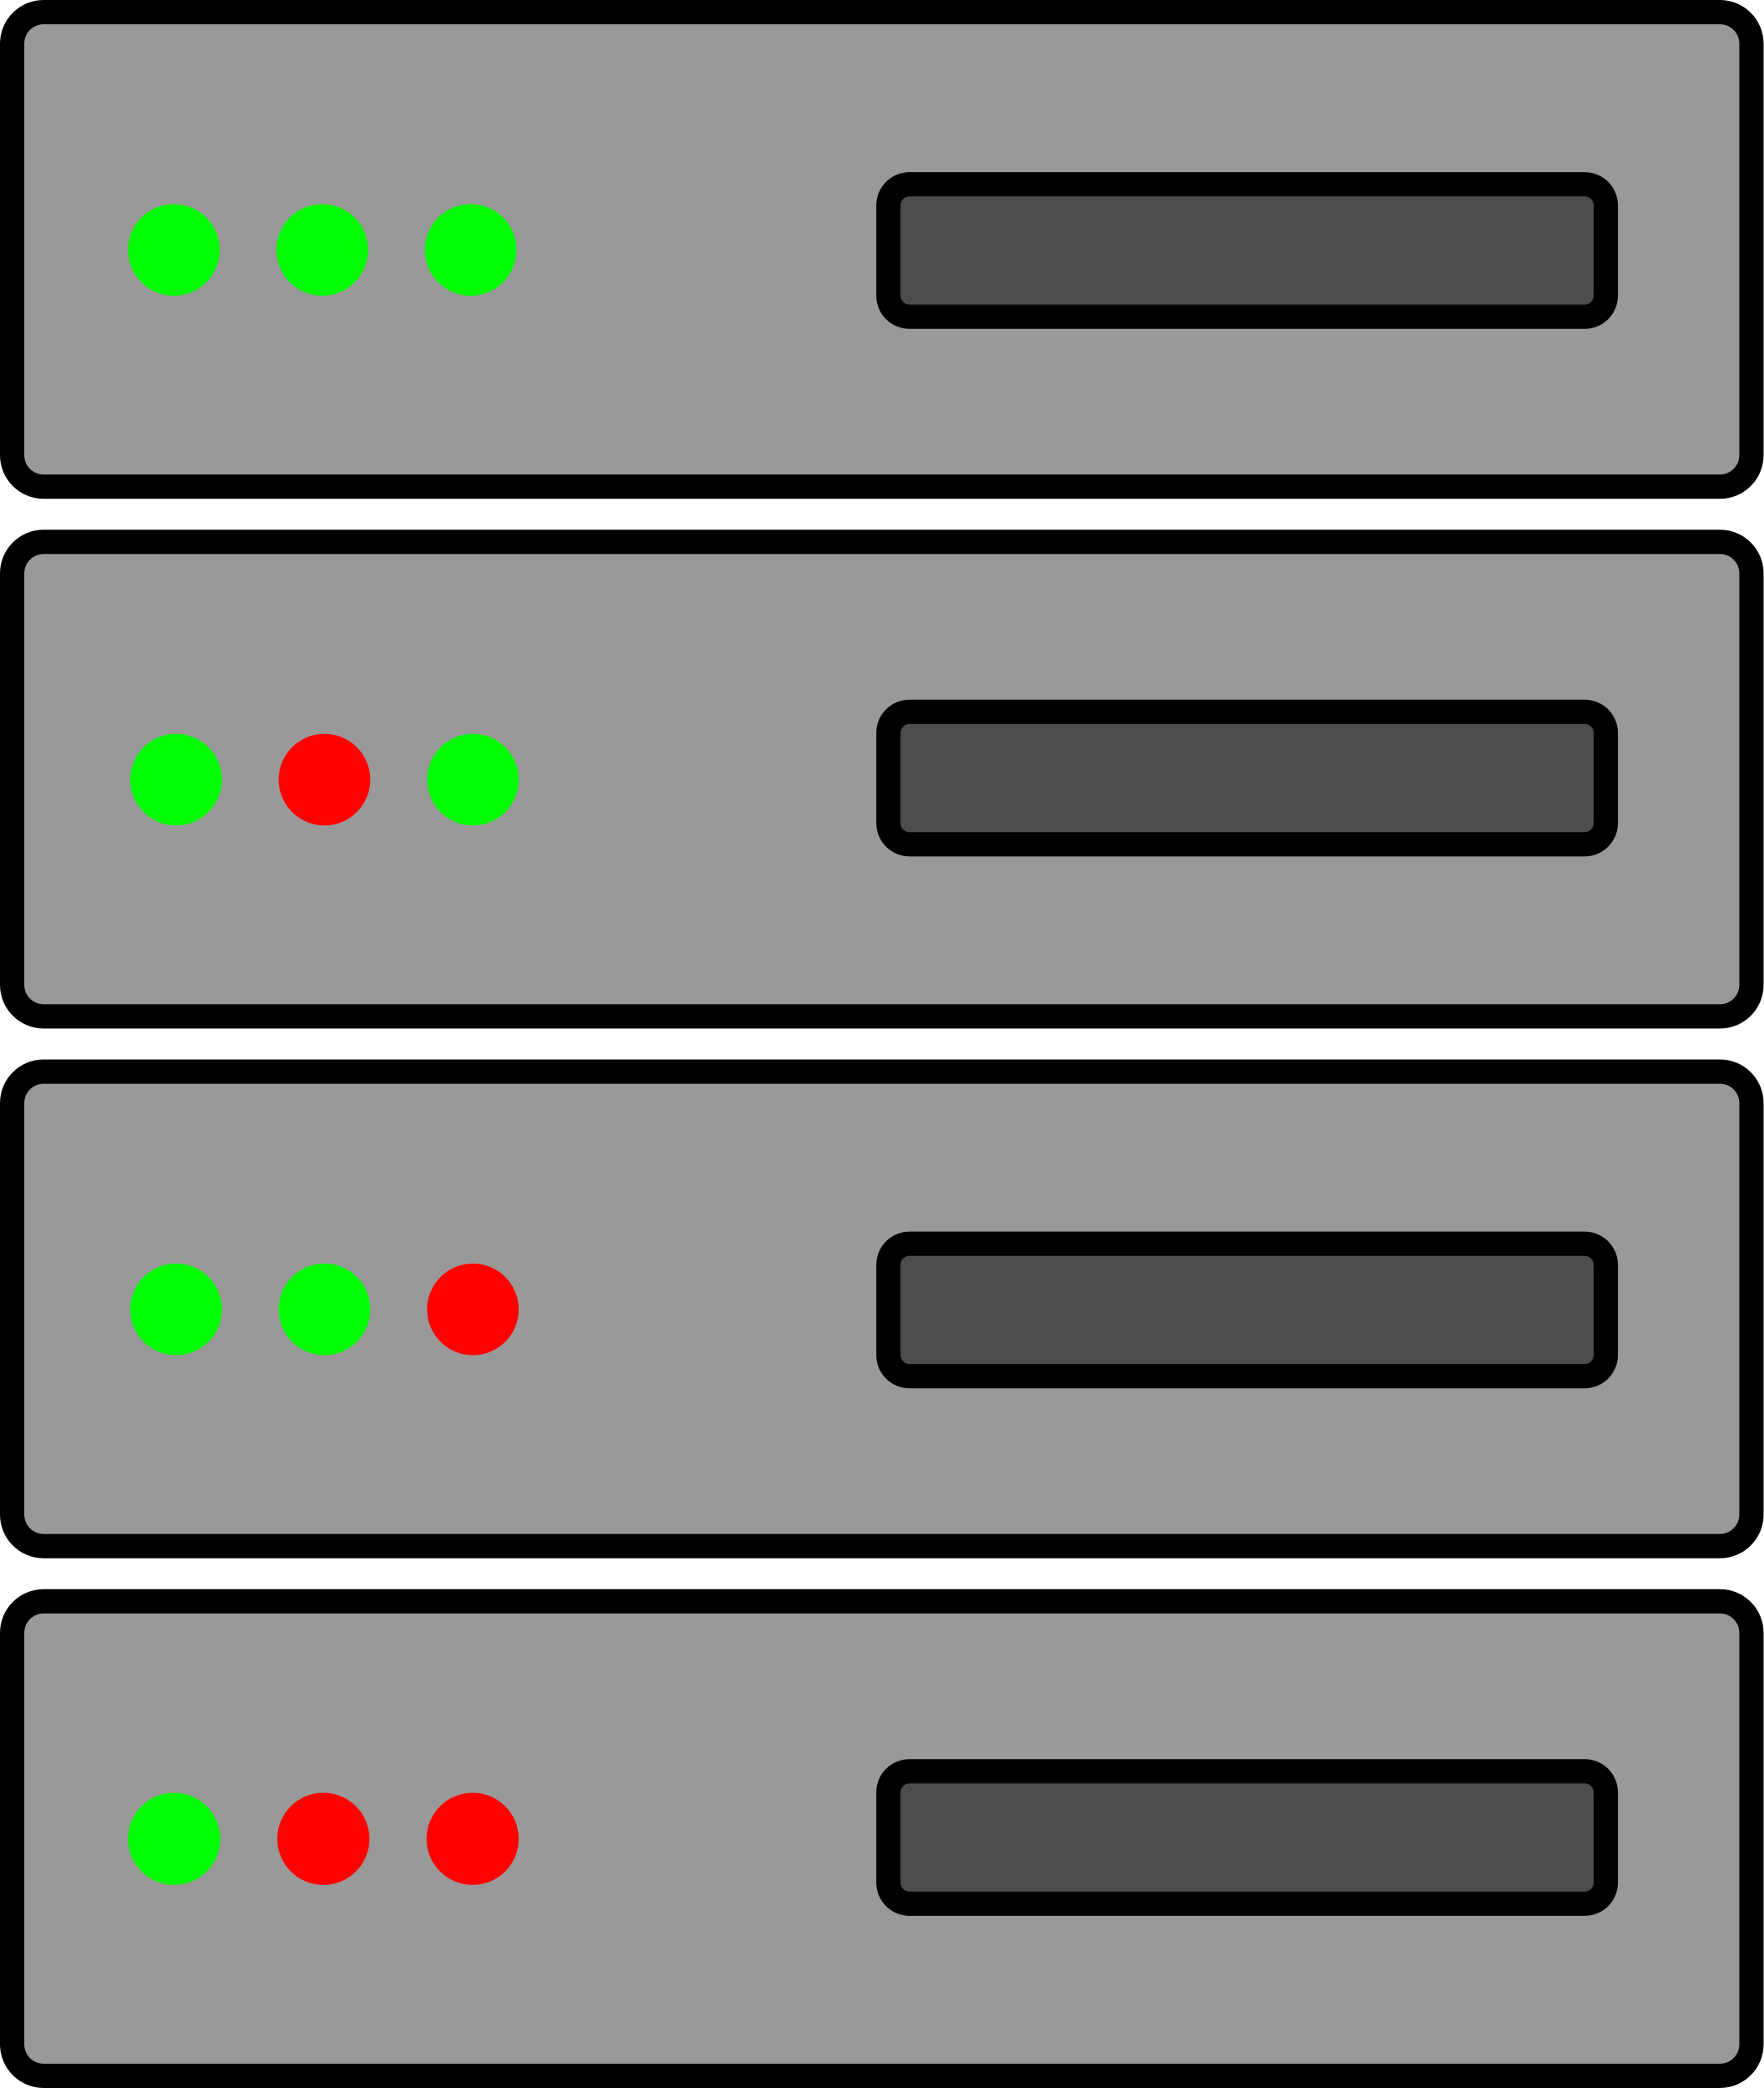
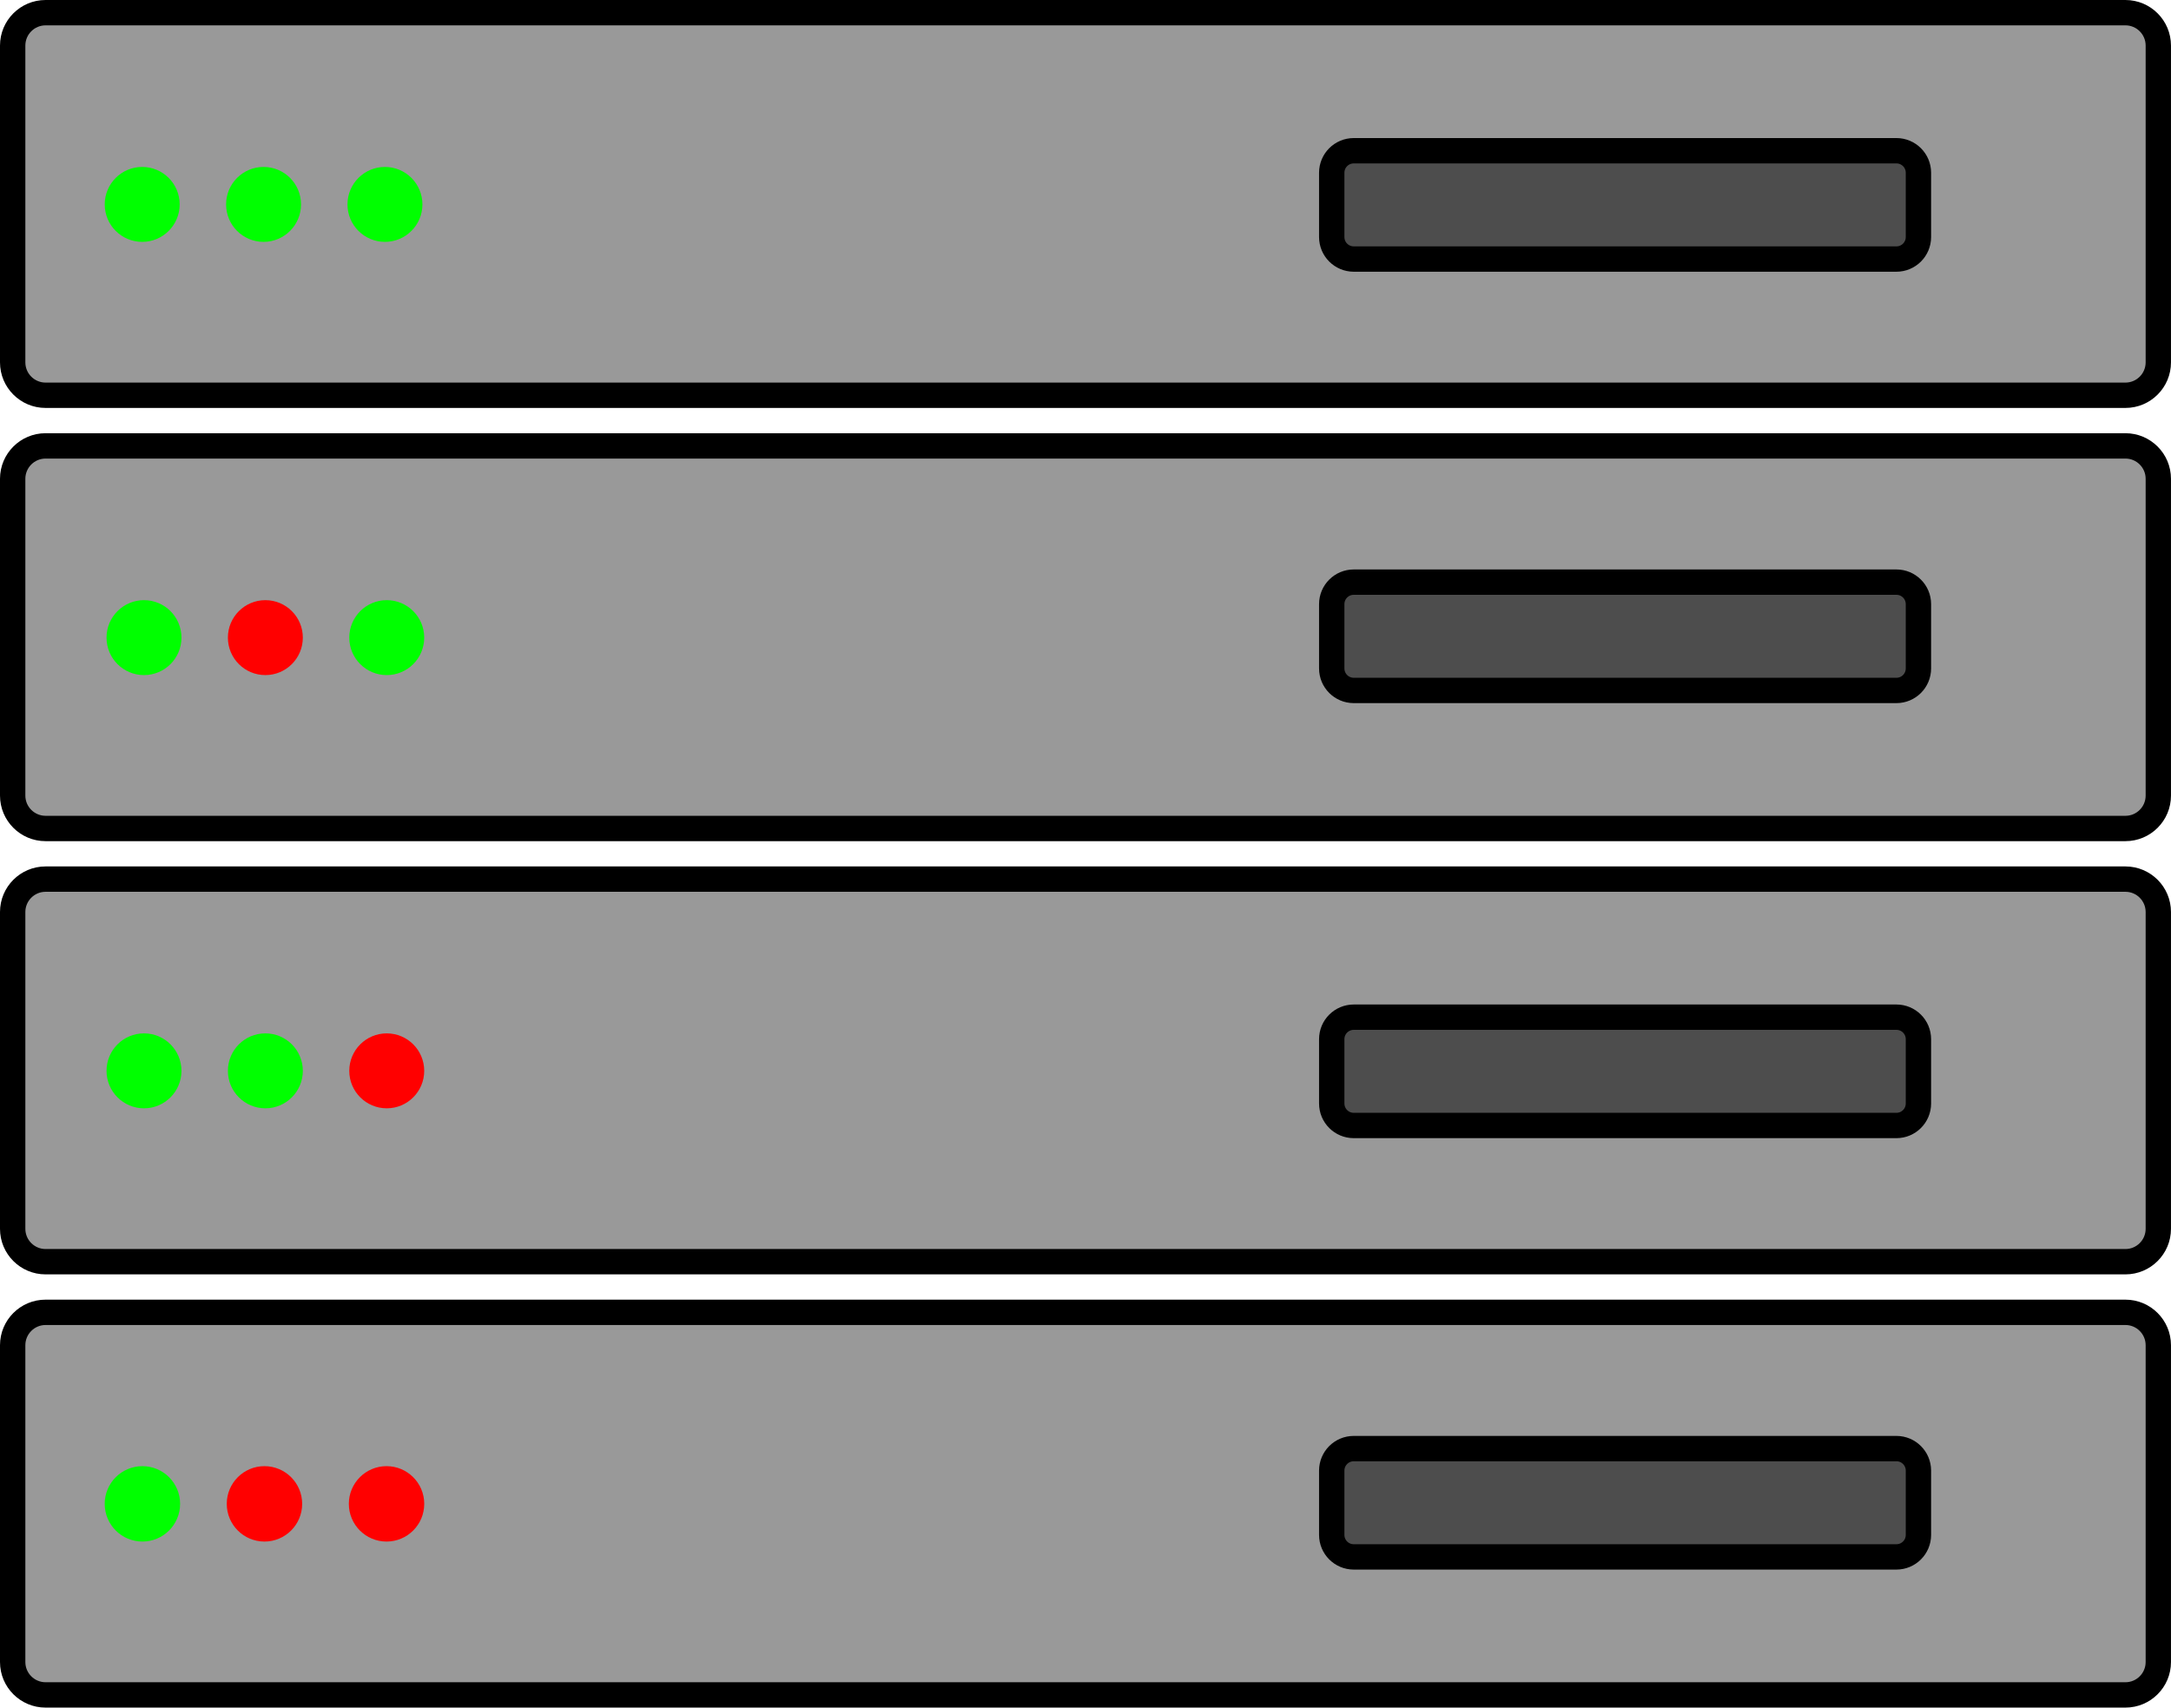
- <svg xmlns="http://www.w3.org/2000/svg" id="Capa_1" data-name="Capa 1" viewBox="0 0 799 946">
+ <svg xmlns="http://www.w3.org/2000/svg" id="Capa_1" data-name="Capa 1" viewBox="0 0 942 741">
  <defs>
    <style>
      .cls-1 {
        fill: #4d4d4d;
        stroke: #000;
        stroke-miterlimit: 10;
        stroke-width: 11px;
      }

      .cls-2 {
        fill: red;
      }

      .cls-3 {
        fill: #999;
      }

      .cls-4 {
        fill: lime;
      }
    </style>
  </defs>
  <g>
    <g>
-       <rect class="cls-3" x="5.5" y="5.5" width="788" height="215" rx="14.27" ry="14.27" />
-       <path d="M779.23,11c4.84,0,8.77,3.94,8.77,8.77v186.45c0,4.84-3.94,8.77-8.77,8.77H19.77c-4.84,0-8.77-3.94-8.77-8.77V19.77c0-4.84,3.94-8.77,8.77-8.77h759.45M779.23,0H19.77C8.85,0,0,8.85,0,19.77v186.45c0,10.92,8.85,19.77,19.77,19.77h759.45c10.92,0,19.77-8.85,19.77-19.77V19.77c0-10.92-8.85-19.77-19.77-19.77h0Z" />
+       <rect class="cls-3" x="5.5" y="5.5" width="931" height="166.03" rx="14.27" ry="14.27" />
+       <path d="M922.23,11c4.84,0,8.77,3.94,8.77,8.77v137.48c0,4.84-3.94,8.77-8.77,8.77H19.77c-4.84,0-8.77-3.94-8.77-8.77V19.77c0-4.84,3.94-8.77,8.77-8.77h902.45M922.23,0H19.77C8.85,0,0,8.85,0,19.77v137.48c0,10.92,8.85,19.77,19.77,19.77h902.45c10.92,0,19.77-8.85,19.77-19.77V19.77c0-10.92-8.85-19.77-19.77-19.77h0Z" />
    </g>
    <g>
-       <rect class="cls-3" x="5.5" y="245.5" width="788" height="215" rx="14.27" ry="14.27" />
-       <path d="M779.23,251c4.84,0,8.77,3.94,8.77,8.77v186.45c0,4.84-3.94,8.77-8.77,8.77H19.77c-4.84,0-8.77-3.94-8.77-8.77v-186.45c0-4.84,3.94-8.77,8.77-8.77h759.45M779.23,240H19.77c-10.92,0-19.77,8.85-19.77,19.77v186.45c0,10.92,8.85,19.77,19.77,19.77h759.45c10.92,0,19.77-8.85,19.77-19.77v-186.45c0-10.92-8.85-19.77-19.77-19.77h0Z" />
+       <rect class="cls-3" x="5.5" y="193.49" width="931" height="166.03" rx="14.27" ry="14.27" />
+       <path d="M922.23,198.99c4.84,0,8.77,3.94,8.77,8.77v137.48c0,4.84-3.94,8.77-8.77,8.77H19.77c-4.84,0-8.77-3.94-8.77-8.77v-137.48c0-4.84,3.94-8.77,8.77-8.77h902.45M922.23,187.99H19.77c-10.92,0-19.77,8.85-19.77,19.77v137.48c0,10.92,8.85,19.77,19.77,19.77h902.45c10.92,0,19.77-8.85,19.77-19.77v-137.48c0-10.92-8.85-19.77-19.77-19.77h0Z" />
    </g>
    <g>
-       <rect class="cls-3" x="5.5" y="485.5" width="788" height="215" rx="14.27" ry="14.27" />
-       <path d="M779.23,491c4.84,0,8.77,3.94,8.77,8.77v186.45c0,4.84-3.94,8.77-8.77,8.77H19.77c-4.84,0-8.77-3.94-8.77-8.77v-186.45c0-4.84,3.94-8.77,8.77-8.77h759.45M779.23,480H19.77c-10.92,0-19.77,8.85-19.77,19.77v186.45c0,10.92,8.85,19.77,19.77,19.77h759.45c10.92,0,19.77-8.85,19.77-19.77v-186.45c0-10.92-8.85-19.77-19.77-19.77h0Z" />
+       <rect class="cls-3" x="5.5" y="381.48" width="931" height="166.03" rx="14.27" ry="14.27" />
+       <path d="M922.23,386.98c4.84,0,8.77,3.94,8.77,8.77v137.48c0,4.84-3.94,8.77-8.77,8.77H19.77c-4.84,0-8.77-3.94-8.77-8.77v-137.48c0-4.84,3.94-8.77,8.77-8.77h902.45M922.23,375.98H19.77c-10.92,0-19.77,8.85-19.77,19.77v137.48c0,10.92,8.85,19.77,19.77,19.77h902.45c10.92,0,19.77-8.85,19.77-19.77v-137.48c0-10.92-8.85-19.77-19.77-19.77h0Z" />
    </g>
    <g>
-       <rect class="cls-3" x="5.5" y="725.5" width="788" height="215" rx="14.27" ry="14.27" />
-       <path d="M779.23,731c4.84,0,8.77,3.94,8.77,8.77v186.45c0,4.84-3.94,8.77-8.77,8.77H19.77c-4.84,0-8.77-3.94-8.77-8.77v-186.45c0-4.84,3.94-8.77,8.77-8.77h759.45M779.23,720H19.77c-10.92,0-19.77,8.85-19.77,19.77v186.45c0,10.92,8.85,19.77,19.77,19.77h759.45c10.92,0,19.77-8.85,19.77-19.77v-186.45c0-10.92-8.85-19.77-19.77-19.77h0Z" />
+       <rect class="cls-3" x="5.5" y="569.47" width="931" height="166.03" rx="14.27" ry="14.27" />
+       <path d="M922.23,574.97c4.84,0,8.77,3.94,8.77,8.77v137.48c0,4.84-3.94,8.77-8.77,8.77H19.77c-4.84,0-8.77-3.94-8.77-8.77v-137.48c0-4.84,3.94-8.77,8.77-8.77h902.45M922.23,563.97H19.77c-10.92,0-19.77,8.85-19.77,19.77v137.48c0,10.92,8.85,19.77,19.77,19.77h902.45c10.92,0,19.77-8.85,19.77-19.77v-137.48c0-10.92-8.85-19.77-19.77-19.77h0Z" />
    </g>
  </g>
  <g>
-     <circle class="cls-4" cx="78.76" cy="113.24" r="20.76" />
-     <circle class="cls-4" cx="146" cy="113.24" r="20.76" />
-     <circle class="cls-4" cx="213.24" cy="113.24" r="20.76" />
+     <circle class="cls-4" cx="61.7" cy="88.7" r="16.26" />
+     <circle class="cls-4" cx="114.36" cy="88.7" r="16.26" />
+     <circle class="cls-4" cx="167.03" cy="88.7" r="16.26" />
  </g>
  <g>
-     <circle class="cls-4" cx="79.76" cy="353.24" r="20.76" />
-     <circle class="cls-2" cx="147" cy="353.24" r="20.76" />
-     <circle class="cls-4" cx="214.24" cy="353.24" r="20.76" />
+     <circle class="cls-4" cx="62.48" cy="276.69" r="16.26" />
+     <circle class="cls-2" cx="115.14" cy="276.69" r="16.26" />
+     <circle class="cls-4" cx="167.81" cy="276.69" r="16.26" />
  </g>
  <g>
-     <circle class="cls-4" cx="79.76" cy="593.24" r="20.76" />
-     <circle class="cls-4" cx="147" cy="593.24" r="20.76" />
-     <circle class="cls-2" cx="214.24" cy="593.24" r="20.76" />
+     <circle class="cls-4" cx="62.48" cy="464.68" r="16.26" />
+     <circle class="cls-4" cx="115.14" cy="464.68" r="16.26" />
+     <circle class="cls-2" cx="167.81" cy="464.68" r="16.26" />
  </g>
  <g>
-     <circle class="cls-4" cx="78.88" cy="833.12" r="20.88" />
-     <circle class="cls-2" cx="146.5" cy="833.12" r="20.88" />
-     <circle class="cls-2" cx="214.12" cy="833.12" r="20.88" />
+     <circle class="cls-4" cx="61.79" cy="652.58" r="16.36" />
+     <circle class="cls-2" cx="114.75" cy="652.58" r="16.36" />
+     <circle class="cls-2" cx="167.72" cy="652.58" r="16.36" />
  </g>
-   <rect class="cls-1" x="402.5" y="83.5" width="325" height="60" rx="9.55" ry="9.55" />
-   <rect class="cls-1" x="402.5" y="322.5" width="325" height="60" rx="9.55" ry="9.55" />
-   <rect class="cls-1" x="402.5" y="563.5" width="325" height="60" rx="9.55" ry="9.55" />
-   <rect class="cls-1" x="402.5" y="802.5" width="325" height="60" rx="9.55" ry="9.55" />
+   <rect class="cls-1" x="577.84" y="65.41" width="254.57" height="47" rx="9.55" ry="9.55" />
+   <rect class="cls-1" x="577.84" y="252.61" width="254.57" height="47" rx="9.55" ry="9.55" />
+   <rect class="cls-1" x="577.84" y="441.39" width="254.57" height="47" rx="9.55" ry="9.55" />
+   <rect class="cls-1" x="577.84" y="628.6" width="254.57" height="47" rx="9.55" ry="9.55" />
</svg>
